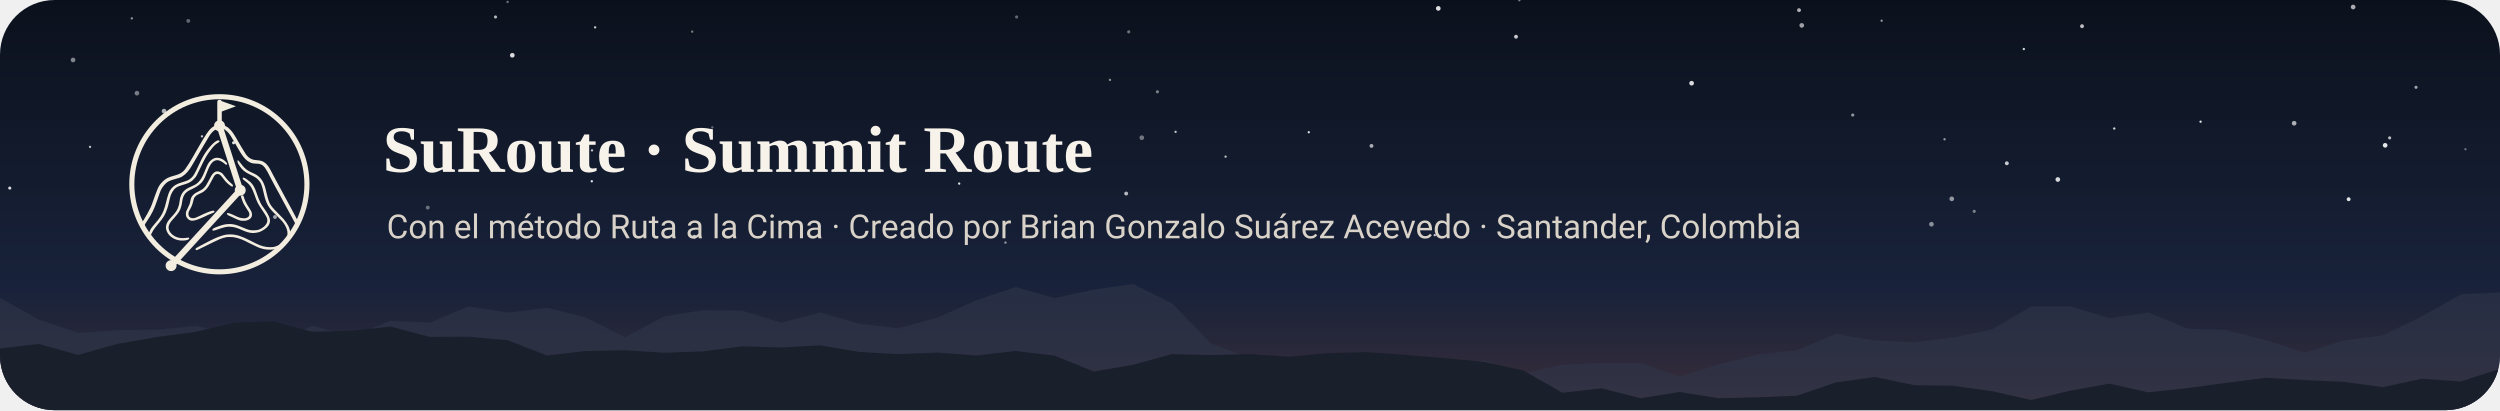
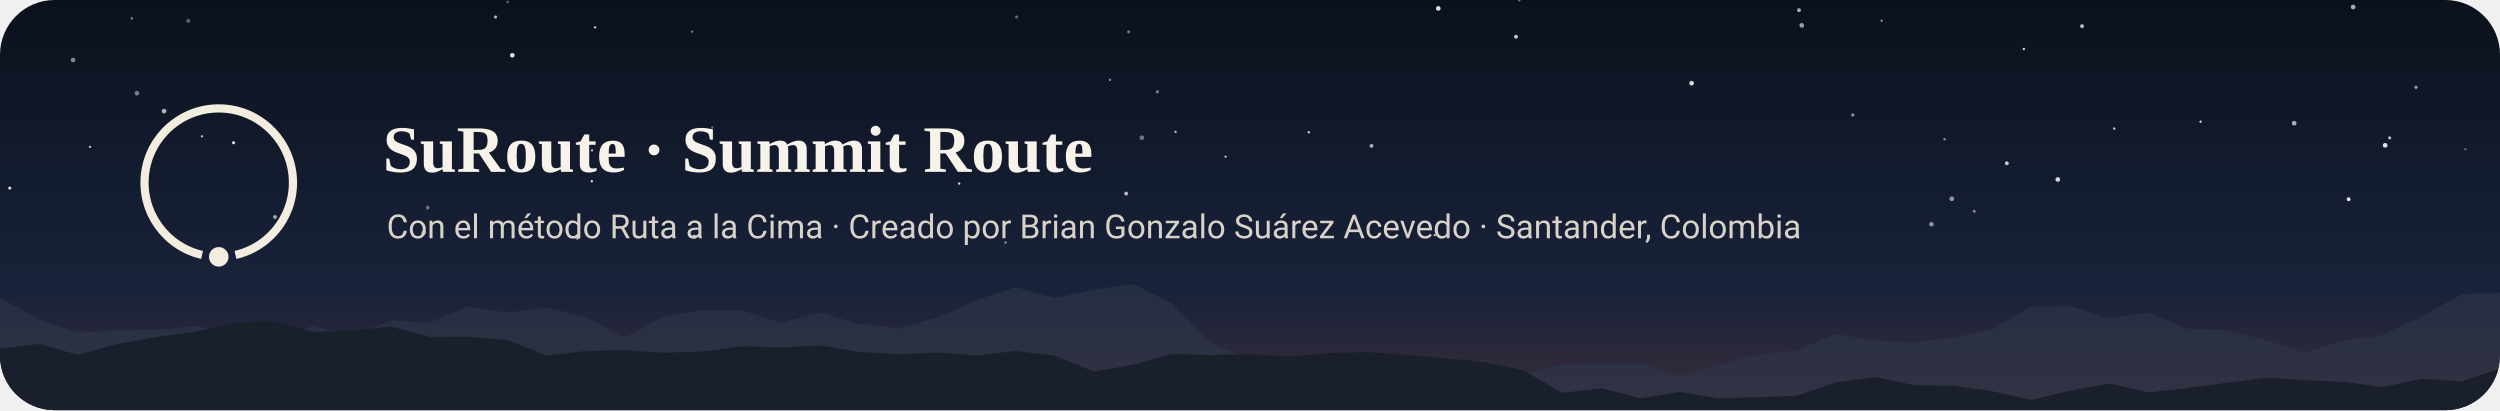
<svg xmlns="http://www.w3.org/2000/svg" width="1280" height="210" viewBox="0 0 1280 210" role="img" aria-label="SuRoute, Summit Route. Con el método Ruta a la Cima. Creado por Brian Gonzalo Suárez Acevedo, Santander, Colombia.">
  <defs>
    <linearGradient id="f" x1="0" y1="0" x2="0" y2="1">
      <stop offset="0" stop-color="#0B111C" />
      <stop offset=".7" stop-color="#18223A" />
      <stop offset="1" stop-color="#3A2E3A" />
    </linearGradient>
    <clipPath id="cf">
      <rect width="1280" height="210" rx="28" />
    </clipPath>
  </defs>
  <g clip-path="url(#cf)">
    <rect width="1280" height="210" fill="url(#f)" />
    <circle cx="592.6" cy="47.0" r="0.8" fill="#fff" fill-opacity="0.45" />
    <circle cx="866.1" cy="42.6" r="1.2" fill="#fff" fill-opacity="0.84" />
    <circle cx="103.4" cy="69.8" r="0.6" fill="#fff" fill-opacity="0.75" />
    <circle cx="216.9" cy="119.2" r="1.2" fill="#fff" fill-opacity="0.44" />
    <circle cx="304.7" cy="14.0" r="0.6" fill="#fff" fill-opacity="0.78" />
    <circle cx="491.1" cy="94.0" r="0.6" fill="#fff" fill-opacity="0.86" />
    <circle cx="262.3" cy="28.3" r="1.2" fill="#fff" fill-opacity="0.84" />
    <circle cx="988.9" cy="114.8" r="1.2" fill="#fff" fill-opacity="0.50" />
    <circle cx="1036.2" cy="25.1" r="0.6" fill="#fff" fill-opacity="0.83" />
    <circle cx="70.1" cy="47.7" r="1.2" fill="#fff" fill-opacity="0.43" />
    <circle cx="303.0" cy="92.8" r="0.6" fill="#fff" fill-opacity="0.88" />
    <circle cx="5.0" cy="96.3" r="0.8" fill="#fff" fill-opacity="0.84" />
    <circle cx="259.9" cy="1.0" r="0.6" fill="#fff" fill-opacity="0.42" />
    <circle cx="1174.6" cy="63.1" r="1.2" fill="#fff" fill-opacity="0.65" />
    <circle cx="253.7" cy="8.7" r="0.8" fill="#fff" fill-opacity="0.70" />
    <circle cx="119.6" cy="73.1" r="0.8" fill="#fff" fill-opacity="0.87" />
    <circle cx="921.1" cy="5.2" r="1" fill="#fff" fill-opacity="0.66" />
    <circle cx="776.2" cy="18.8" r="1" fill="#fff" fill-opacity="0.76" />
    <circle cx="736.4" cy="4.3" r="1.2" fill="#fff" fill-opacity="0.87" />
    <circle cx="303.1" cy="77.0" r="0.6" fill="#fff" fill-opacity="0.75" />
    <circle cx="1082.5" cy="65.8" r="0.6" fill="#fff" fill-opacity="0.83" />
    <circle cx="140.8" cy="111.1" r="1" fill="#fff" fill-opacity="0.60" />
    <circle cx="514.8" cy="124.2" r="0.6" fill="#fff" fill-opacity="0.56" />
    <circle cx="777.9" cy="0.1" r="0.6" fill="#fff" fill-opacity="0.47" />
    <circle cx="568.3" cy="40.9" r="0.6" fill="#fff" fill-opacity="0.52" />
    <circle cx="364.7" cy="65.2" r="0.6" fill="#fff" fill-opacity="0.36" />
    <circle cx="999.3" cy="101.8" r="1.2" fill="#fff" fill-opacity="0.54" />
    <circle cx="995.6" cy="71.3" r="0.6" fill="#fff" fill-opacity="0.58" />
    <circle cx="295.6" cy="121.5" r="1.2" fill="#fff" fill-opacity="0.63" />
    <circle cx="1223.5" cy="70.6" r="0.8" fill="#fff" fill-opacity="0.72" />
    <circle cx="219.0" cy="106.3" r="1" fill="#fff" fill-opacity="0.37" />
    <circle cx="1202.5" cy="102.0" r="1" fill="#fff" fill-opacity="0.87" />
    <circle cx="1262.3" cy="76.4" r="0.6" fill="#fff" fill-opacity="0.38" />
    <circle cx="576.6" cy="99.1" r="1" fill="#fff" fill-opacity="0.69" />
    <circle cx="1237.0" cy="44.7" r="0.8" fill="#fff" fill-opacity="0.61" />
    <circle cx="355.5" cy="121.2" r="1" fill="#fff" fill-opacity="0.73" />
    <circle cx="84.0" cy="56.9" r="1.2" fill="#fff" fill-opacity="0.67" />
    <circle cx="1027.5" cy="83.6" r="1" fill="#fff" fill-opacity="0.77" />
    <circle cx="1126.7" cy="62.3" r="0.6" fill="#fff" fill-opacity="0.86" />
    <circle cx="354.4" cy="16.2" r="0.6" fill="#fff" fill-opacity="0.44" />
    <circle cx="1010.8" cy="108.2" r="0.8" fill="#fff" fill-opacity="0.45" />
    <circle cx="584.6" cy="70.5" r="1.2" fill="#fff" fill-opacity="0.40" />
    <circle cx="702.2" cy="74.7" r="1" fill="#fff" fill-opacity="0.64" />
    <circle cx="1204.8" cy="3.6" r="1.2" fill="#fff" fill-opacity="0.65" />
    <circle cx="670.1" cy="67.7" r="0.6" fill="#fff" fill-opacity="0.83" />
    <circle cx="734.6" cy="120.4" r="0.6" fill="#fff" fill-opacity="0.75" />
    <circle cx="922.5" cy="13.0" r="1.2" fill="#fff" fill-opacity="0.60" />
    <circle cx="627.5" cy="80.2" r="0.6" fill="#fff" fill-opacity="0.72" />
    <circle cx="37.4" cy="30.7" r="1.2" fill="#fff" fill-opacity="0.48" />
    <circle cx="1053.6" cy="91.9" r="1.2" fill="#fff" fill-opacity="0.83" />
    <circle cx="46.1" cy="75.2" r="0.6" fill="#fff" fill-opacity="0.72" />
    <circle cx="520.5" cy="8.7" r="0.8" fill="#fff" fill-opacity="0.37" />
    <circle cx="963.4" cy="10.6" r="0.6" fill="#fff" fill-opacity="0.55" />
    <circle cx="601.9" cy="67.5" r="0.6" fill="#fff" fill-opacity="0.74" />
    <circle cx="96.4" cy="10.7" r="1" fill="#fff" fill-opacity="0.35" />
    <circle cx="1221.2" cy="74.4" r="1.2" fill="#fff" fill-opacity="0.89" />
    <circle cx="1066.0" cy="13.4" r="1" fill="#fff" fill-opacity="0.72" />
    <circle cx="577.9" cy="16.3" r="0.8" fill="#fff" fill-opacity="0.41" />
    <circle cx="67.5" cy="9.4" r="0.6" fill="#fff" fill-opacity="0.55" />
    <circle cx="948.6" cy="58.9" r="0.8" fill="#fff" fill-opacity="0.55" />
    <polygon fill="#30364A" fill-opacity="0.6" points="0,210 0.0,152.5 20.0,163.7 40.0,170.4 60.0,169.0 80.0,168.9 100.0,166.9 120.0,171.0 140.0,175.7 160.0,166.8 180.0,172.3 200.0,164.2 220.0,165.2 240.0,156.9 260.0,160.1 280.0,157.6 300.0,162.6 320.0,172.7 340.0,162.0 360.0,158.8 380.0,159.1 400.0,165.2 420.0,160.0 440.0,165.8 460.0,168.1 480.0,162.6 500.0,153.7 520.0,147.0 540.0,152.6 560.0,148.3 580.0,145.4 600.0,155.2 620.0,175.8 640.0,183.4 660.0,190.2 680.0,187.0 700.0,186.7 720.0,199.5 740.0,188.5 760.0,184.5 780.0,191.2 800.0,186.7 820.0,185.9 840.0,185.9 860.0,192.9 880.0,186.6 900.0,181.5 920.0,179.3 940.0,171.0 960.0,174.4 980.0,175.3 1000.0,172.8 1020.0,168.6 1040.0,156.9 1060.0,156.8 1080.0,163.0 1100.0,160.0 1120.0,168.3 1140.0,169.0 1160.0,174.2 1180.0,180.6 1200.0,174.3 1220.0,171.7 1240.0,162.0 1260.0,150.7 1280.0,149.8 1280,210" />
    <polygon fill="#1A1F2C" fill-opacity="1" points="0,210 0.0,178.4 20.0,176.1 40.0,181.7 60.0,176.1 80.0,172.6 100.0,169.9 120.0,165.2 140.0,164.5 160.0,169.9 180.0,169.3 200.0,167.2 220.0,172.5 240.0,172.4 260.0,174.2 280.0,182.0 300.0,179.7 320.0,179.3 340.0,180.6 360.0,179.9 380.0,177.3 400.0,177.9 420.0,176.8 440.0,180.2 460.0,181.3 480.0,180.5 500.0,182.0 520.0,179.7 540.0,182.1 560.0,190.2 580.0,186.8 600.0,181.3 620.0,181.8 640.0,181.3 660.0,182.6 680.0,180.8 700.0,180.3 720.0,181.7 740.0,183.4 760.0,185.3 780.0,189.7 800.0,201.1 820.0,198.8 840.0,203.9 860.0,200.7 880.0,203.9 900.0,203.4 920.0,202.6 940.0,195.8 960.0,193.0 980.0,197.2 1000.0,197.5 1020.0,200.3 1040.0,204.8 1060.0,200.0 1080.0,196.4 1100.0,200.9 1120.0,198.7 1140.0,196.0 1160.0,193.4 1180.0,194.6 1200.0,195.5 1220.0,198.2 1240.0,193.9 1260.0,195.3 1280.0,188.8 1280,210" />
    <svg x="62" y="45" width="100" height="100" viewBox="0 0 100 100">
-       <circle cx="50.32" cy="49.35" r="44.83" fill="none" stroke="#F3EDE0" stroke-width="2.60" />
-       <path fill="#F3EDE0" fill-rule="evenodd" stroke="#F3EDE0" stroke-width="0.84" stroke-linejoin="round" d="M38.48 82.65C38.39 82.51 39.49 81.83 41.23 80.96C42.20 80.47 44.75 79.14 45.34 78.81C46.16 78.35 48.65 77.20 49.62 76.82C52.65 75.67 53.71 75.43 55.88 75.43C58.81 75.43 61.56 76.29 65.88 78.53C70.60 80.98 71.90 81.48 74.62 81.88C75.50 82.01 77.46 82.01 78.05 81.88C79.10 81.65 79.73 81.44 80.50 81.07L81.27 80.70L80.67 81.29C80.06 81.87 80.06 81.88 79.82 81.88C79.68 81.88 79.30 81.96 78.97 82.06C78.07 82.33 77.34 82.42 76.02 82.42C74.04 82.41 72.37 82.07 70.30 81.24C69.55 80.93 66.83 79.63 65.92 79.14C64.76 78.50 62.74 77.53 61.95 77.22C60.51 76.65 58.81 76.18 57.62 76.02C56.79 75.91 54.62 75.89 54.02 75.99C52.96 76.17 51.44 76.61 50.35 77.07C49.25 77.52 45.22 79.47 41.98 81.10C39.26 82.47 38.56 82.78 38.48 82.65ZM30.63 77.75C28.67 77.56 27.17 76.99 25.79 75.89C24.18 74.61 23.21 72.59 23.40 70.92C23.56 69.52 24.28 68.32 26.15 66.33C28.49 63.83 29.19 62.77 29.82 60.72C30.13 59.73 30.23 59.25 30.35 58.17C30.52 56.71 30.70 56.03 31.17 55.02C32.09 53.09 33.42 52.00 36.45 50.70C38.20 49.95 38.89 49.51 39.83 48.58C41.26 47.15 42.05 45.74 43.61 41.85C44.68 39.18 45.23 38.27 46.33 37.34C47.39 36.45 48.46 36.07 49.52 36.20C50.98 36.38 52.02 36.88 53.12 37.95C53.95 38.75 54.23 39.34 53.45 38.65C52.68 37.95 52.16 37.60 51.12 37.09C49.05 36.04 47.05 36.69 45.59 38.88C44.85 40.00 44.49 40.76 43.57 43.12C42.65 45.47 42.38 46.08 41.78 47.05C40.81 48.65 38.99 50.08 36.32 51.33C36.02 51.48 35.49 51.73 35.14 51.89C32.46 53.16 31.24 55.01 30.82 58.45C30.66 59.83 30.17 61.56 29.67 62.55C29.17 63.55 28.05 65.06 26.97 66.20C25.32 67.94 24.69 68.79 24.23 69.89C23.48 71.66 23.99 73.55 25.64 75.11C27.18 76.57 29.20 77.35 31.41 77.35C32.02 77.35 33.66 77.20 34.20 77.10C34.52 77.04 34.51 77.04 34.47 77.10C34.43 77.18 34.00 77.38 33.65 77.50C32.90 77.73 31.61 77.84 30.63 77.75ZM85.53 75.67C85.65 75.33 85.64 73.99 85.53 73.38C85.28 72.03 84.71 70.69 83.80 69.33C83.04 68.20 82.17 67.24 80.11 65.25C77.49 62.71 76.23 61.24 75.51 59.90C74.61 58.22 74.09 56.70 73.45 53.85C72.47 49.48 71.95 48.24 70.51 46.74C69.49 45.68 68.84 45.27 66.00 43.91C63.52 42.72 62.32 41.71 60.93 39.62C60.46 38.92 59.76 37.62 59.83 37.56C59.84 37.54 59.88 37.56 59.91 37.61C59.93 37.66 60.04 37.80 60.14 37.91C60.24 38.03 60.45 38.30 60.61 38.50C62.38 40.80 63.07 41.52 64.33 42.41C65.00 42.88 65.73 43.27 67.00 43.83C68.11 44.31 68.91 44.74 69.45 45.13C71.86 46.88 72.99 48.99 73.97 53.55C74.44 55.72 75.06 57.81 75.54 58.87C76.35 60.60 77.17 61.62 80.35 64.80C81.49 65.94 82.64 67.13 82.91 67.45C85.02 69.98 85.97 71.89 86.15 73.97C86.18 74.27 86.23 74.57 86.27 74.63C86.33 74.72 86.31 74.77 85.97 75.25C85.47 75.95 85.43 75.98 85.53 75.67ZM14.61 75.11C14.21 74.55 14.21 74.55 14.37 74.55C14.54 74.55 14.62 74.43 14.88 73.85C15.55 72.30 15.95 71.74 17.92 69.47C20.16 66.91 21.34 65.09 22.17 62.90C22.59 61.77 23.08 60.20 23.27 59.35C23.72 57.37 24.34 55.15 24.75 54.06C25.36 52.42 26.62 50.90 28.07 50.06C29.16 49.44 29.96 49.12 31.69 48.62C34.24 47.89 35.10 47.46 36.35 46.27C37.48 45.19 38.14 44.05 40.05 39.92C41.89 35.92 42.81 34.30 44.47 32.07C46.09 29.90 48.12 27.90 49.20 27.41C49.66 27.20 50.13 27.21 49.95 27.43C49.91 27.47 49.63 27.65 49.32 27.82C48.02 28.56 46.99 29.58 45.42 31.70C43.63 34.10 42.62 35.81 41.15 38.89C39.97 41.35 38.53 44.29 38.31 44.67C37.72 45.66 36.65 46.83 35.77 47.46C34.69 48.23 33.73 48.62 31.20 49.35C28.32 50.18 27.13 51.00 25.96 52.96C25.20 54.22 24.76 55.50 24.20 58.04C23.78 59.96 23.71 60.23 23.20 61.75C22.20 64.73 21.43 66.07 19.00 68.97C17.10 71.25 16.56 71.95 15.99 72.90C15.56 73.61 15.42 73.88 15.15 74.50C14.91 75.05 14.88 75.20 14.94 75.42C14.97 75.52 14.99 75.60 14.98 75.60C14.97 75.60 14.81 75.38 14.61 75.11ZM66.90 73.86C65.54 73.76 64.02 73.29 61.95 72.35C59.35 71.17 57.72 70.73 55.70 70.67C53.80 70.61 52.99 70.80 48.25 72.42C47.16 72.79 46.83 72.80 47.34 72.43C47.71 72.16 48.40 71.83 49.28 71.52C49.72 71.37 50.29 71.17 50.55 71.07C52.40 70.41 53.63 70.17 55.30 70.12C57.19 70.06 58.87 70.47 61.60 71.65C65.12 73.18 65.96 73.40 68.10 73.33C70.06 73.28 70.93 73.03 72.41 72.10C73.67 71.30 74.36 70.57 74.94 69.42C75.22 68.87 75.31 68.49 75.31 67.88C75.31 66.60 74.88 65.73 72.63 62.40C70.41 59.13 69.96 58.26 68.80 54.87C68.26 53.29 67.42 51.38 66.93 50.60C66.21 49.45 65.45 48.66 63.79 47.38C62.96 46.74 62.53 46.35 62.64 46.31C62.85 46.24 64.90 47.63 65.89 48.50C67.08 49.56 68.04 51.20 68.81 53.50C69.58 55.79 70.51 58.15 71.03 59.14C71.53 60.10 71.81 60.53 73.08 62.26C74.46 64.15 75.38 65.82 75.71 67.06C75.99 68.09 75.75 69.29 75.08 70.29C74.36 71.37 72.34 72.82 70.83 73.35C69.73 73.73 68.03 73.95 66.90 73.86ZM11.26 69.67C10.93 69.03 10.91 68.97 11.01 68.96C11.18 68.95 11.34 68.75 11.94 67.83C12.99 66.20 14.62 63.26 15.46 61.48C15.92 60.49 16.03 60.19 16.97 57.53C17.18 56.95 17.46 56.16 17.60 55.77C18.13 54.35 18.45 53.45 18.45 53.39C18.45 53.28 18.88 52.23 19.23 51.52C19.84 50.26 20.48 49.36 21.50 48.35C23.15 46.70 24.26 46.15 27.85 45.18C30.36 44.51 31.84 43.58 33.13 41.88C34.16 40.51 36.02 37.56 37.55 34.83C38.43 33.26 38.58 32.99 38.90 32.45C39.09 32.13 39.64 31.17 40.14 30.30C41.93 27.16 42.78 25.75 44.11 23.75C45.41 21.80 46.55 20.62 47.72 20.00C48.04 19.82 48.06 19.83 48.15 20.16C48.18 20.29 48.28 20.50 48.36 20.63C48.44 20.75 48.50 20.86 48.50 20.87C48.50 20.88 48.35 20.96 48.17 21.04C47.00 21.59 46.04 22.54 44.87 24.30C44.39 25.02 43.18 27.04 41.77 29.50C41.58 29.84 41.17 30.53 40.88 31.03C40.58 31.52 39.88 32.73 39.31 33.73C38.75 34.71 37.86 36.23 37.35 37.10C36.84 37.97 36.19 39.06 35.92 39.52C34.42 42.10 33.08 43.66 31.31 44.84C30.75 45.22 30.41 45.39 29.70 45.64C29.16 45.84 28.78 45.95 27.25 46.36C24.74 47.02 23.59 47.60 22.37 48.82C21.12 50.08 20.08 51.69 19.55 53.21C19.47 53.44 19.29 53.94 19.15 54.33C18.89 55.05 18.60 55.86 18.02 57.55C16.50 62.01 15.53 64.01 13.14 67.61C11.94 69.42 11.69 69.85 11.65 70.15C11.62 70.37 11.62 70.37 11.26 69.67ZM89.38 68.94C89.08 68.32 88.04 66.36 87.60 65.62C87.23 65.00 86.47 63.60 85.79 62.30C85.42 61.59 84.61 60.10 84.55 60.02C84.53 60.00 84.22 59.41 83.85 58.73C83.48 58.04 83.10 57.33 83.00 57.15C82.90 56.97 82.51 56.25 82.15 55.55C81.79 54.85 81.33 54.00 81.15 53.67C80.96 53.35 80.59 52.67 80.31 52.18C80.04 51.68 79.58 50.85 79.29 50.32C78.68 49.21 77.86 47.66 77.00 45.98C75.54 43.10 75.06 42.23 74.34 41.15C73.39 39.73 72.59 39.05 71.45 38.68C70.76 38.46 70.40 38.41 69.03 38.35C67.58 38.30 66.96 38.16 65.97 37.66C64.41 36.88 63.23 35.64 61.52 32.98C61.17 32.44 60.23 30.83 59.82 30.08C59.69 29.83 59.27 29.10 58.89 28.45C58.50 27.81 58.04 27.01 57.85 26.68C56.09 23.56 55.27 22.49 53.80 21.38C53.10 20.85 52.91 20.75 52.62 20.75C52.43 20.75 52.42 20.72 52.53 20.58C52.62 20.45 52.80 19.88 52.80 19.70C52.80 19.55 52.80 19.55 52.93 19.68C53.01 19.75 53.31 19.93 53.60 20.08C54.32 20.45 54.68 20.73 55.45 21.53C56.57 22.69 57.37 23.79 58.38 25.57C60.30 28.97 62.72 33.02 63.44 34.06C64.41 35.48 65.45 36.36 66.76 36.89C67.55 37.22 68.20 37.34 69.67 37.45C71.56 37.59 72.50 37.93 73.60 38.85C74.76 39.81 75.57 41.02 77.12 44.15C77.83 45.57 78.92 47.60 79.98 49.48C80.62 50.61 81.10 51.50 81.58 52.42C82.02 53.29 82.30 53.81 83.00 55.05C83.32 55.63 83.76 56.44 84.55 57.92C84.91 58.60 85.39 59.49 85.62 59.89C85.85 60.30 86.20 60.94 86.40 61.32C86.60 61.71 86.96 62.36 87.19 62.78C87.43 63.19 87.88 64.04 88.20 64.68C89.17 66.58 89.91 67.99 90.06 68.20C90.10 68.26 90.05 68.40 89.84 68.82L89.57 69.36L89.38 68.94ZM61.38 67.57C60.66 67.44 59.90 67.15 58.58 66.51C57.86 66.17 56.89 65.71 56.43 65.50C54.79 64.75 54.49 64.60 54.51 64.54C54.60 64.29 56.49 64.97 58.49 65.97C60.17 66.81 61.48 67.17 62.90 67.17C63.66 67.17 63.76 67.16 64.17 67.03C65.37 66.66 66.04 65.92 66.09 64.91C66.13 64.05 65.90 63.50 64.93 62.10C63.74 60.38 62.90 58.86 62.51 57.74C62.40 57.43 62.19 56.88 62.05 56.51C61.71 55.61 61.71 55.57 62.04 55.46C62.33 55.36 62.31 55.34 62.38 55.70C62.66 57.22 63.78 59.52 65.46 62.04C66.34 63.35 66.60 64.00 66.60 64.85C66.60 65.63 66.44 66.01 65.93 66.53C65.39 67.06 64.60 67.43 63.68 67.58C63.11 67.67 61.91 67.66 61.38 67.57ZM35.75 67.51C35.07 67.33 34.47 66.89 34.05 66.27C33.68 65.70 33.57 65.33 33.58 64.50C33.58 63.62 33.63 63.47 34.59 61.55C35.45 59.83 35.58 59.49 35.87 57.98C36.11 56.78 36.21 56.48 36.48 56.03C37.12 54.95 38.09 54.19 39.80 53.40C42.52 52.15 43.50 51.12 45.26 47.63C46.35 45.46 46.88 44.60 47.52 43.98C48.50 43.02 49.36 42.91 50.75 43.58C51.46 43.93 51.76 44.21 52.50 45.25C53.67 46.90 54.71 48.03 56.15 49.25C56.80 49.80 56.98 50.00 56.93 50.09C56.80 50.30 54.69 48.65 53.81 47.65C53.58 47.39 53.12 46.80 52.79 46.35C51.20 44.19 50.51 43.65 49.32 43.65C48.54 43.65 47.84 44.10 47.24 45.00C47.00 45.35 46.81 45.70 45.38 48.45C44.21 50.69 43.32 51.82 41.93 52.83C41.53 53.11 41.22 53.27 40.05 53.80C38.72 54.40 38.10 54.82 37.51 55.52C36.98 56.14 36.77 56.64 36.47 58.05C36.18 59.48 35.63 60.83 34.80 62.18C33.97 63.54 33.82 64.75 34.36 65.85C34.78 66.71 35.76 67.19 36.95 67.14C37.78 67.10 38.44 66.88 39.98 66.12C43.35 64.47 46.02 63.39 47.06 63.27C47.35 63.24 47.48 63.30 47.34 63.42C47.27 63.49 46.45 63.85 46.12 63.95C45.35 64.19 43.75 64.90 42.18 65.69C41.27 66.14 39.11 67.02 38.27 67.27C37.23 67.59 36.37 67.67 35.75 67.51Z" />
-       <path d="M25.6 91L61 52.4L50.4 19.4" fill="none" stroke="#F3EDE0" stroke-width="3.10" stroke-linecap="round" stroke-linejoin="round" />
-       <path d="M50.4 19.4V7.2" stroke="#F3EDE0" stroke-width="2.30" stroke-linecap="round" />
-       <path fill="#F3EDE0" d="M50.4 6.4L58.8 9.4L50.4 12.5Z" />
-       <circle fill="#F3EDE0" cx="25.6" cy="91" r="2.80" />
-       <circle fill="#F3EDE0" cx="61" cy="52.4" r="2.80" />
-       <circle fill="#F3EDE0" cx="50.4" cy="19.4" r="2.80" />
+       <path d="M41.45 85.53A38 38 0 1 1 58.55 85.53" fill="none" stroke="#F3EDE0" stroke-width="4.2" />
+       <circle cx="50" cy="86.5" r="5" fill="#F3EDE0" />
    </svg>
    <text x="196" y="88" font-family="Georgia, 'Times New Roman', serif" font-size="34" font-weight="700" fill="#F7F2EA">SuRoute · Summit Route</text>
    <text x="198" y="122" font-family="'Segoe UI', -apple-system, 'Helvetica Neue', Roboto, Arial, sans-serif" font-size="17" fill="#D9D2C8">Con el método Ruta a la Cima · Creado por Brian Gonzalo Suárez Acevedo · Santander, Colombia</text>
  </g>
</svg>
